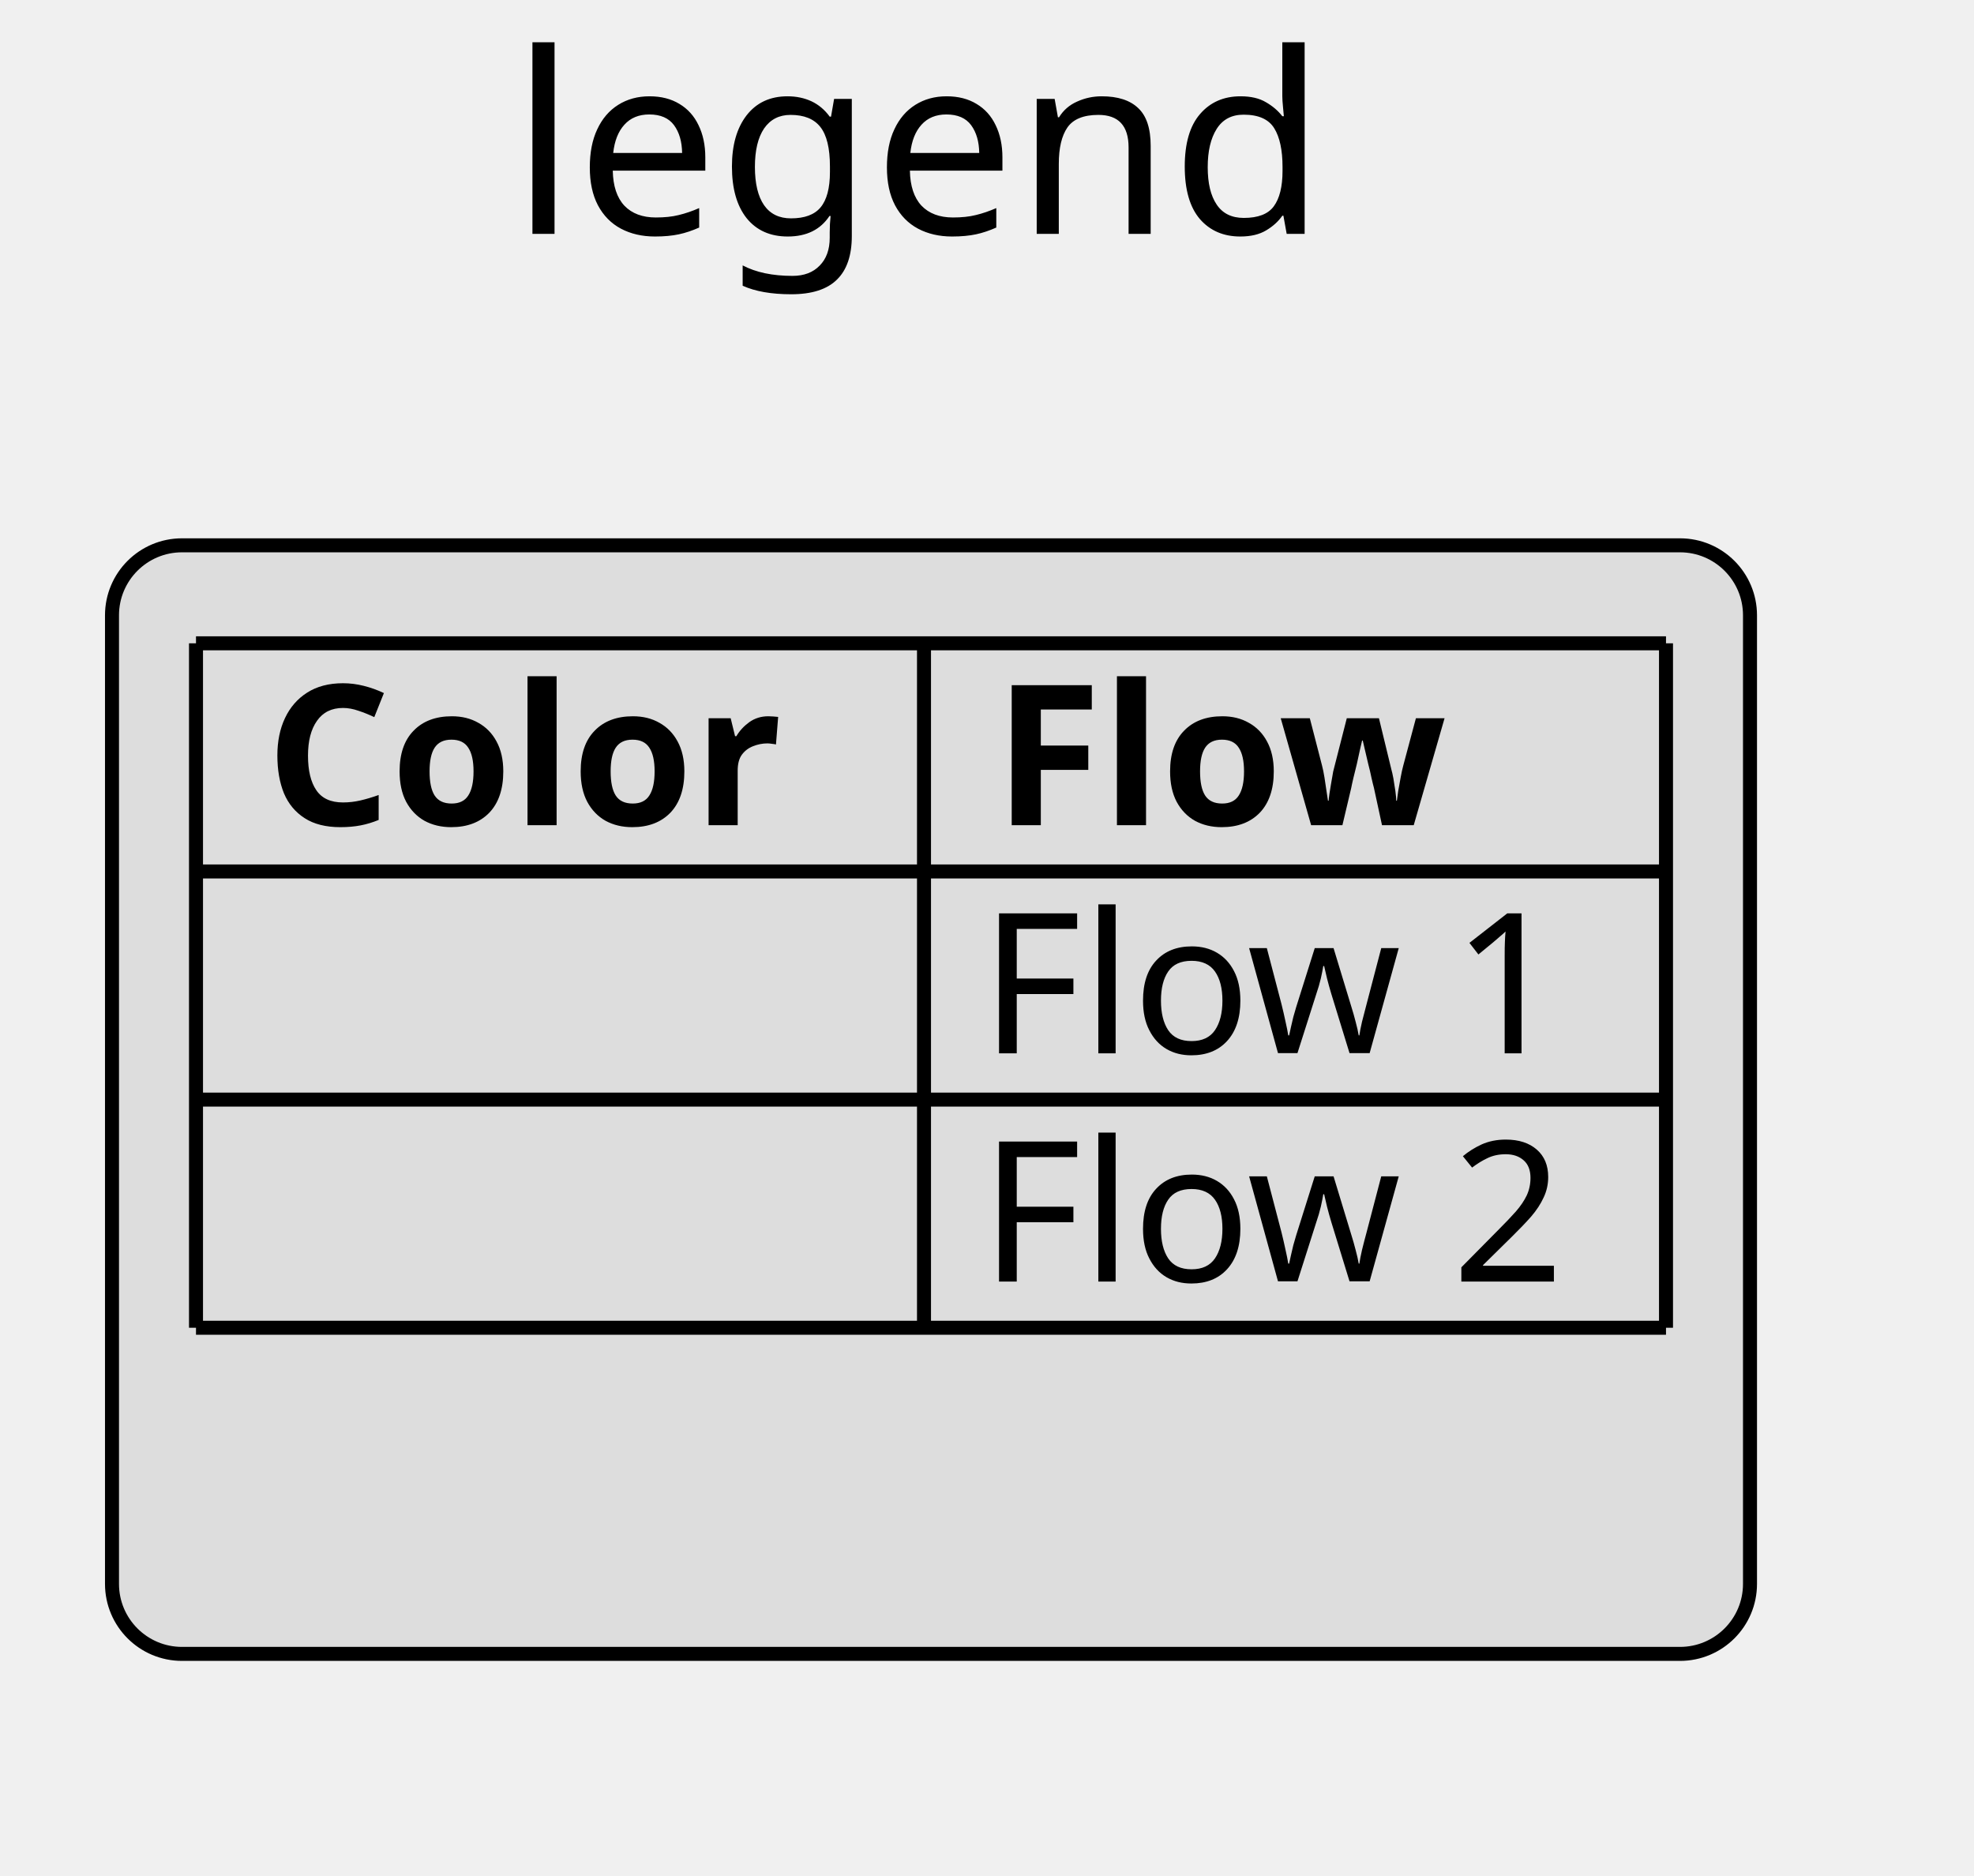
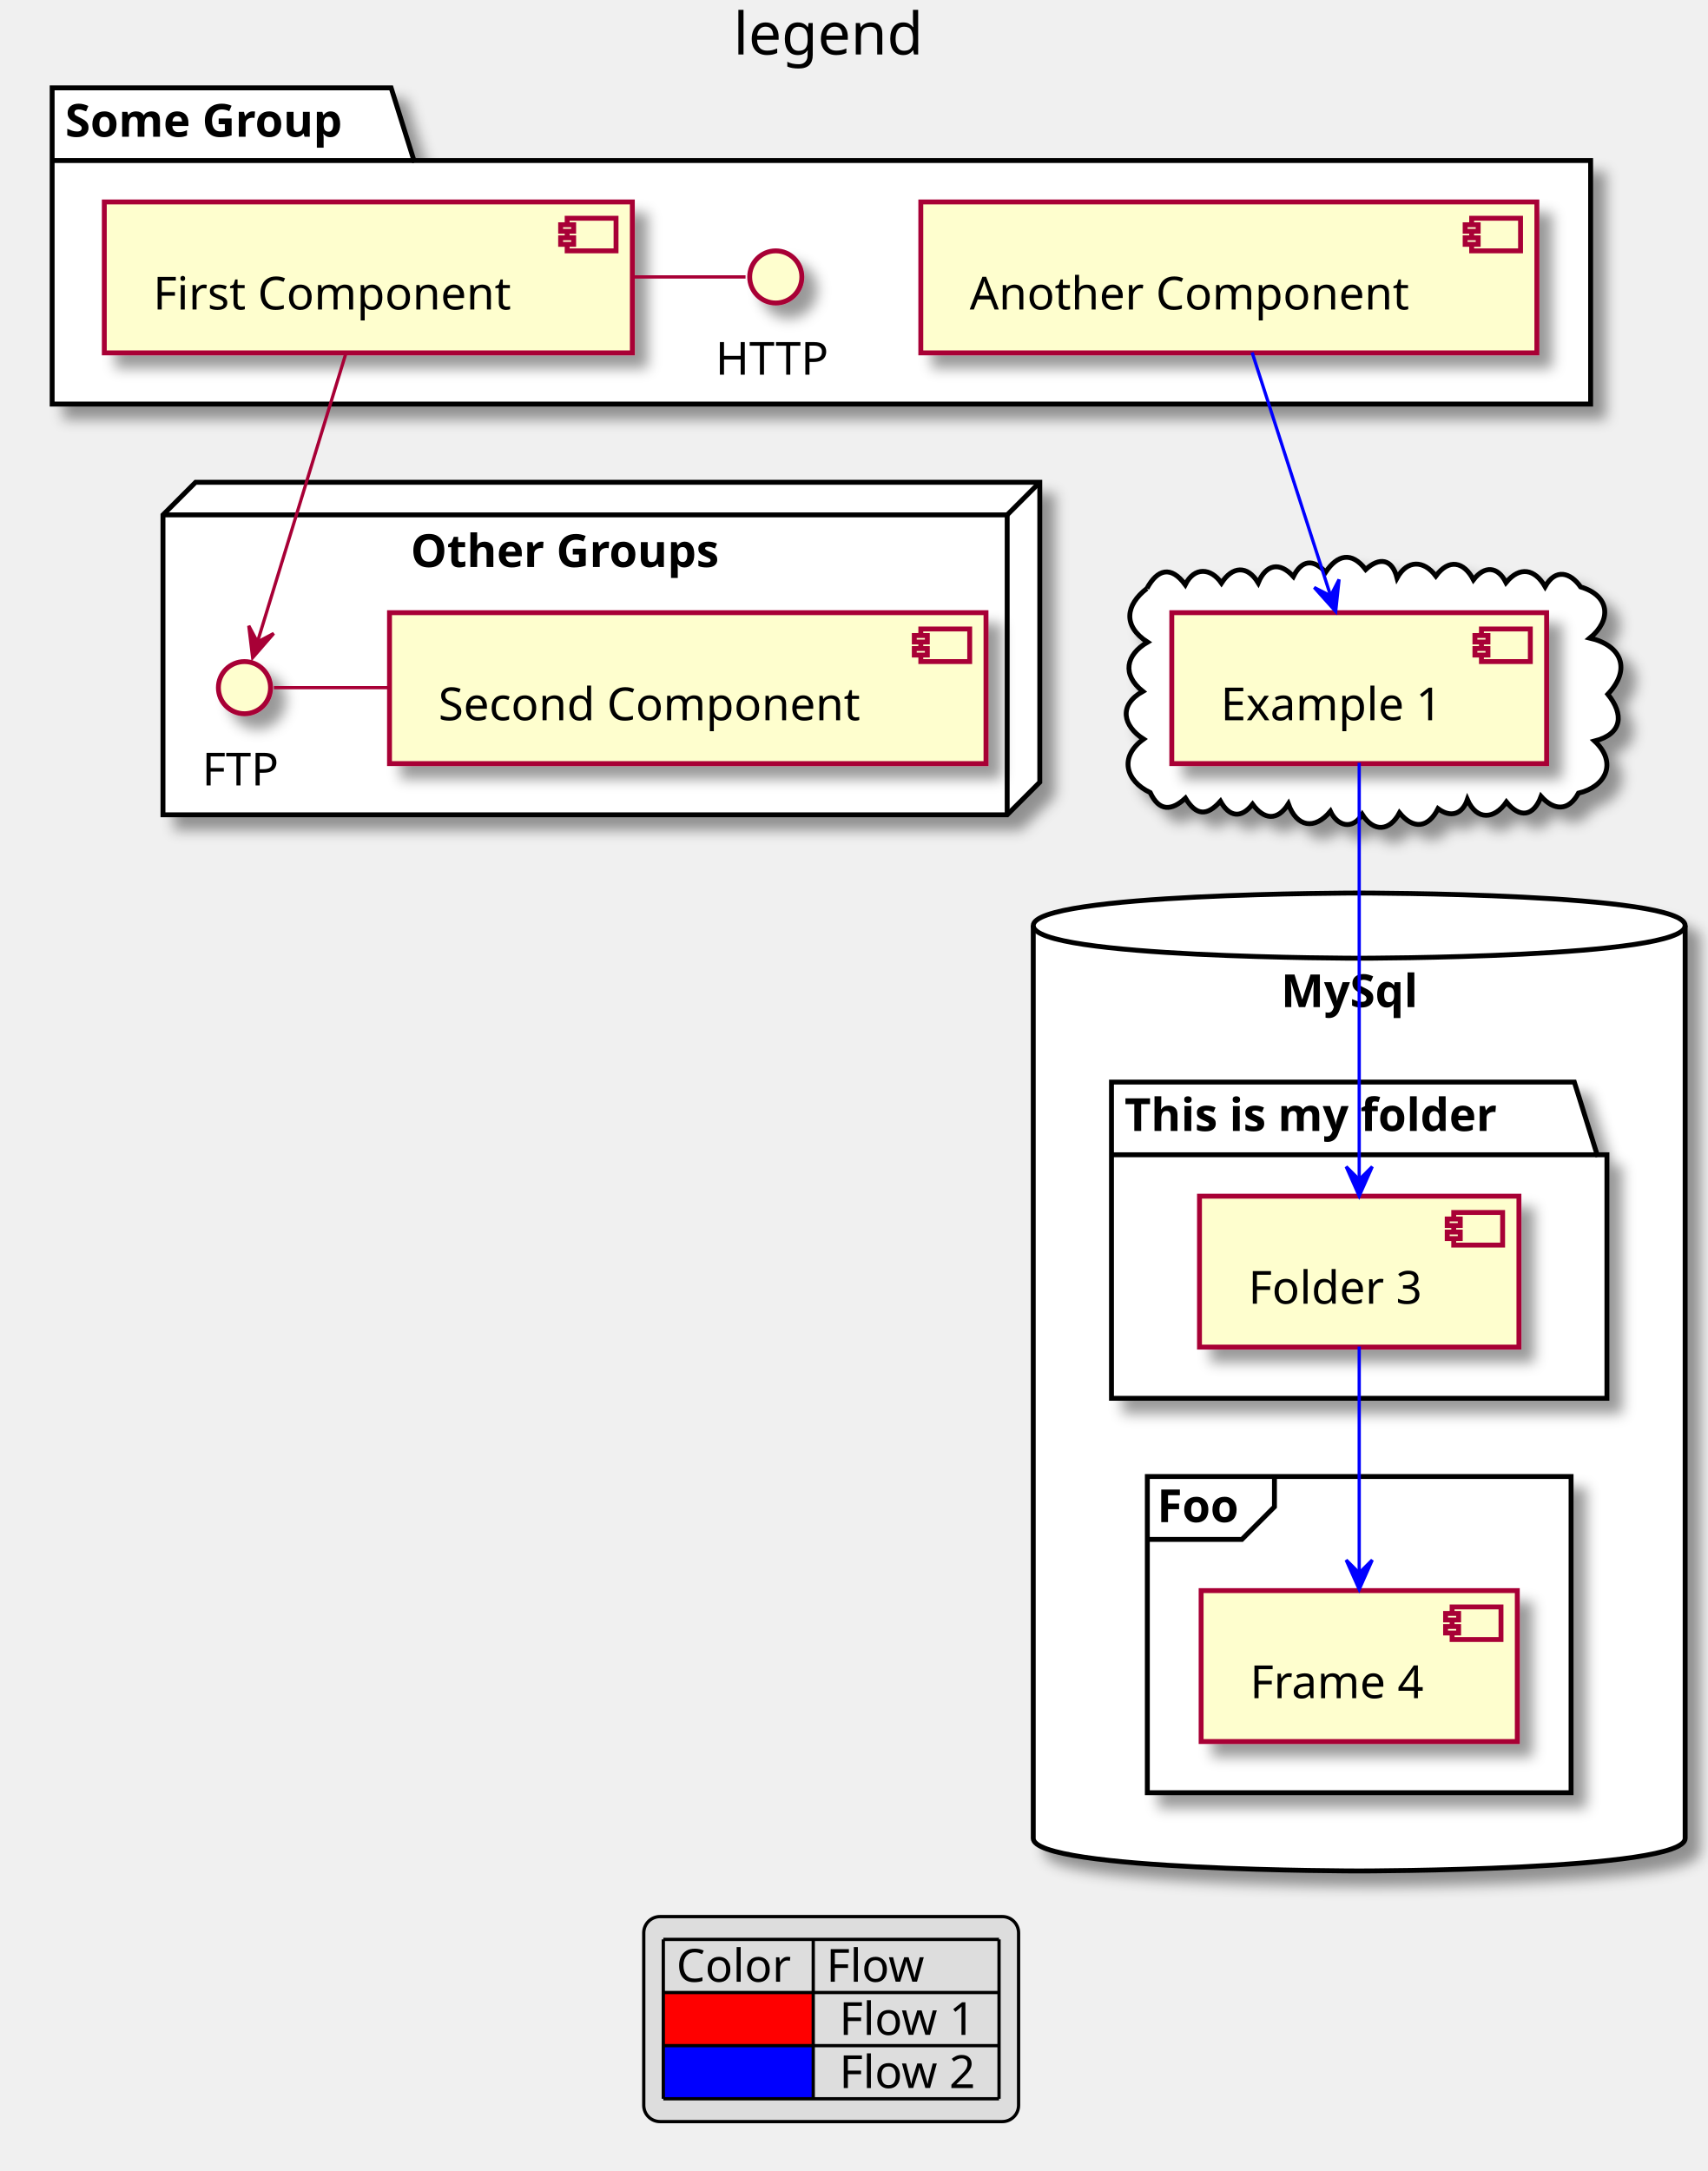
- <svg xmlns="http://www.w3.org/2000/svg" contentScriptType="application/ecmascript" contentStyleType="text/css" height="134px" preserveAspectRatio="none" style="width:141px;height:134px;" version="1.1" viewBox="0 0 141 134" width="141px" zoomAndPan="magnify">
+ <svg xmlns="http://www.w3.org/2000/svg" contentScriptType="application/ecmascript" contentStyleType="text/css" height="666px" preserveAspectRatio="none" style="width:524px;height:666px;" version="1.1" viewBox="0 0 524 666" width="524px" zoomAndPan="magnify">
  <defs>
-     <filter height="1" id="b1uxqpmwwrc6bo0" width="1" x="0" y="0">
-       <feFlood flood-color="#008000" result="flood" />
-       <feComposite in="SourceGraphic" in2="flood" operator="over" />
-     </filter>
-     <filter height="1" id="b1uxqpmwwrc6bo1" width="1" x="0" y="0">
-       <feFlood flood-color="#FF0000" result="flood" />
-       <feComposite in="SourceGraphic" in2="flood" operator="over" />
+     <filter height="300%" id="f1tzjabjvjts8h" width="300%" x="-1" y="-1">
+       <feGaussianBlur result="blurOut" stdDeviation="2.0" />
+       <feColorMatrix in="blurOut" result="blurOut2" type="matrix" values="0 0 0 0 0 0 0 0 0 0 0 0 0 0 0 0 0 0 .4 0" />
+       <feOffset dx="4.0" dy="4.0" in="blurOut2" result="blurOut3" />
+       <feBlend in="SourceGraphic" in2="blurOut3" mode="normal" />
    </filter>
  </defs>
  <g>
-     <text fill="#000000" font-family="sans-serif" font-size="18" lengthAdjust="spacing" textLength="61" x="36.5" y="16.708">legend</text>
-     <rect fill="#DDDDDD" height="79.188" rx="5" ry="5" style="stroke:#000000;stroke-width:1.0;" width="117" x="8" y="38.953" />
-     <text fill="#000000" font-family="sans-serif" font-size="14" font-weight="bold" lengthAdjust="spacing" textLength="42" x="19" y="58.948">Color</text>
-     <text fill="#000000" font-family="sans-serif" font-size="14" font-weight="bold" lengthAdjust="spacing" textLength="37" x="71" y="58.948">Flow</text>
-     <text fill="#000000" filter="url(#b1uxqpmwwrc6bo0)" font-family="sans-serif" font-size="14" lengthAdjust="spacing" textLength="0" x="26" y="75.245" />
-     <text fill="#000000" font-family="sans-serif" font-size="14" lengthAdjust="spacing" textLength="45" x="70" y="75.245">Flow 1</text>
-     <text fill="#000000" filter="url(#b1uxqpmwwrc6bo1)" font-family="sans-serif" font-size="14" lengthAdjust="spacing" textLength="0" x="26" y="91.542" />
-     <text fill="#000000" font-family="sans-serif" font-size="14" lengthAdjust="spacing" textLength="44" x="70" y="91.542">Flow 2</text>
-     <line style="stroke:#000000;stroke-width:1.0;" x1="14" x2="119" y1="45.953" y2="45.953" />
-     <line style="stroke:#000000;stroke-width:1.0;" x1="14" x2="119" y1="62.25" y2="62.25" />
-     <line style="stroke:#000000;stroke-width:1.0;" x1="14" x2="119" y1="78.547" y2="78.547" />
-     <line style="stroke:#000000;stroke-width:1.0;" x1="14" x2="119" y1="94.844" y2="94.844" />
-     <line style="stroke:#000000;stroke-width:1.0;" x1="14" x2="14" y1="45.953" y2="94.844" />
-     <line style="stroke:#000000;stroke-width:1.0;" x1="66" x2="66" y1="45.953" y2="94.844" />
-     <line style="stroke:#000000;stroke-width:1.0;" x1="119" x2="119" y1="45.953" y2="94.844" />
-     <text fill="#000000" font-family="sans-serif" font-size="14" lengthAdjust="spacing" textLength="0" x="18" y="109.839" />
+     <text fill="#000000" font-family="sans-serif" font-size="18" lengthAdjust="spacing" textLength="61" x="225" y="16.708">legend</text>
+     <polygon fill="#FFFFFF" filter="url(#f1tzjabjvjts8h)" points="16,26.953,120,26.953,127,49.25,488,49.25,488,123.953,16,123.953,16,26.953" style="stroke:#000000;stroke-width:1.5;" />
+     <line style="stroke:#000000;stroke-width:1.5;" x1="16" x2="127" y1="49.25" y2="49.25" />
+     <text fill="#000000" font-family="sans-serif" font-size="14" font-weight="bold" lengthAdjust="spacing" textLength="98" x="20" y="41.948">Some Group</text>
+     <polygon fill="#FFFFFF" filter="url(#f1tzjabjvjts8h)" points="50,157.953,60,147.953,319,147.953,319,239.953,309,249.953,50,249.953,50,157.953" style="stroke:#000000;stroke-width:1.5;" />
+     <line style="stroke:#000000;stroke-width:1.5;" x1="309" x2="319" y1="157.953" y2="147.953" />
+     <line style="stroke:#000000;stroke-width:1.5;" x1="50" x2="309" y1="157.953" y2="157.953" />
+     <line style="stroke:#000000;stroke-width:1.5;" x1="309" x2="309" y1="157.953" y2="249.953" />
+     <text fill="#000000" font-family="sans-serif" font-size="14" font-weight="bold" lengthAdjust="spacing" textLength="109" x="126" y="173.948">Other Groups</text>
+     <path d="M351.865,180.521 C355.086,174.612 359.246,173.407 363.632,179.366 C366.406,173.8 371.511,174.193 374.741,178.871 C378.066,173.708 382.627,173.284 386.017,178.803 C388.379,173.108 392.575,172.191 396.806,176.856 C399.372,171.769 402.891,171.351 406.696,175.535 C410.287,170.158 414.66,169.082 418.99,174.708 C423.157,170.847 427.08,171.352 428.614,177.293 C431.757,171.641 436.845,171.822 440.51,176.702 C444.541,171.251 449.121,172.3 452.05,177.858 C455.435,173.478 459.467,173.64 462.041,178.716 C466.29,173.583 470.886,174.53 474.037,179.963 C477.254,174.245 481.81,175.608 484.94,180.056 C493.952,182.736 494.518,190.214 487.771,195.738 C497.507,197.995 500.535,205.286 493.275,212.972 C498.189,219.018 497.907,225.117 489.226,227.331 C496.382,234.063 492.561,241.375 484.269,243.316 C481.24,248.967 476.713,248.686 472.806,244.321 C470.52,250.445 466.26,251.137 462.167,246.032 C458.55,251.333 453.062,251.861 450.185,245.286 C448.617,249.856 445.055,250.928 441.184,248.08 C438.173,254.073 433.578,254.483 429.364,249.36 C426.333,255.055 421.435,255.376 417.925,249.848 C414.892,254.769 410.274,253.375 408.167,248.889 C403.321,254.702 397.837,253.755 395.26,246.627 C391.894,251.983 387.733,251.441 384.284,246.718 C380.743,251.237 377.095,250.578 374.432,245.79 C370.298,250.446 366.948,250.241 363.689,244.854 C359.425,248.789 355.598,248.966 352.885,243.138 C345.35,239.576 343.233,232.188 350.833,226.733 C344.583,222.726 343.024,216.328 350.597,212.098 C344.126,206.951 345.411,200.87 352.058,196.992 C344.411,192.055 345.279,185.624 351.865,180.521 " fill="#FFFFFF" filter="url(#f1tzjabjvjts8h)" style="stroke:#000000;stroke-width:1.5;" />
+     <path d="M317,283.953 C317,273.953 417,273.953 417,273.953 C417,273.953 517,273.953 517,283.953 L517,563.953 C517,573.953 417,573.953 417,573.953 C417,573.953 317,573.953 317,563.953 L317,283.953 " fill="#FFFFFF" filter="url(#f1tzjabjvjts8h)" style="stroke:#000000;stroke-width:1.5;" />
+     <path d="M317,283.953 C317,293.953 417,293.953 417,293.953 C417,293.953 517,293.953 517,283.953 " fill="none" style="stroke:#000000;stroke-width:1.5;" />
+     <text fill="#000000" font-family="sans-serif" font-size="14" font-weight="bold" lengthAdjust="spacing" textLength="48" x="393" y="308.948">MySql</text>
+     <polygon fill="#FFFFFF" filter="url(#f1tzjabjvjts8h)" points="341,331.953,483,331.953,490,354.25,493,354.25,493,428.953,341,428.953,341,331.953" style="stroke:#000000;stroke-width:1.5;" />
+     <line style="stroke:#000000;stroke-width:1.5;" x1="341" x2="490" y1="354.25" y2="354.25" />
+     <text fill="#000000" font-family="sans-serif" font-size="14" font-weight="bold" lengthAdjust="spacing" textLength="136" x="345" y="346.948">This is my folder</text>
+     <rect fill="#FFFFFF" filter="url(#f1tzjabjvjts8h)" height="97" style="stroke:#000000;stroke-width:1.5;" width="130" x="352" y="452.953" />
+     <path d="M391,452.953 L391,462.25 L381,472.25 L352,472.25 " fill="none" style="stroke:#000000;stroke-width:1.5;" />
+     <text fill="#000000" font-family="sans-serif" font-size="14" font-weight="bold" lengthAdjust="spacing" textLength="29" x="355" y="466.948">Foo</text>
+     <ellipse cx="238" cy="84.953" fill="#FEFECE" filter="url(#f1tzjabjvjts8h)" rx="8" ry="8" style="stroke:#A80036;stroke-width:1.5;" />
+     <text fill="#000000" font-family="sans-serif" font-size="14" lengthAdjust="spacing" textLength="37" x="219.5" y="114.948">HTTP</text>
+     <rect fill="#FEFECE" filter="url(#f1tzjabjvjts8h)" height="46.297" style="stroke:#A80036;stroke-width:1.5;" width="162" x="32" y="61.953" />
+     <rect fill="#FEFECE" height="10" style="stroke:#A80036;stroke-width:1.5;" width="15" x="174" y="66.953" />
+     <rect fill="#FEFECE" height="2" style="stroke:#A80036;stroke-width:1.5;" width="4" x="172" y="68.953" />
+     <rect fill="#FEFECE" height="2" style="stroke:#A80036;stroke-width:1.5;" width="4" x="172" y="72.953" />
+     <text fill="#000000" font-family="sans-serif" font-size="14" lengthAdjust="spacing" textLength="122" x="47" y="94.948">First Component</text>
+     <rect fill="#FEFECE" filter="url(#f1tzjabjvjts8h)" height="46.297" style="stroke:#A80036;stroke-width:1.5;" width="189" x="282.5" y="61.953" />
+     <rect fill="#FEFECE" height="10" style="stroke:#A80036;stroke-width:1.5;" width="15" x="451.5" y="66.953" />
+     <rect fill="#FEFECE" height="2" style="stroke:#A80036;stroke-width:1.5;" width="4" x="449.5" y="68.953" />
+     <rect fill="#FEFECE" height="2" style="stroke:#A80036;stroke-width:1.5;" width="4" x="449.5" y="72.953" />
+     <text fill="#000000" font-family="sans-serif" font-size="14" lengthAdjust="spacing" textLength="149" x="297.5" y="94.948">Another Component</text>
+     <ellipse cx="75" cy="210.953" fill="#FEFECE" filter="url(#f1tzjabjvjts8h)" rx="8" ry="8" style="stroke:#A80036;stroke-width:1.5;" />
+     <text fill="#000000" font-family="sans-serif" font-size="14" lengthAdjust="spacing" textLength="26" x="62" y="240.948">FTP</text>
+     <rect fill="#FEFECE" filter="url(#f1tzjabjvjts8h)" height="46.297" style="stroke:#A80036;stroke-width:1.5;" width="183" x="119.5" y="187.953" />
+     <rect fill="#FEFECE" height="10" style="stroke:#A80036;stroke-width:1.5;" width="15" x="282.5" y="192.953" />
+     <rect fill="#FEFECE" height="2" style="stroke:#A80036;stroke-width:1.5;" width="4" x="280.5" y="194.953" />
+     <rect fill="#FEFECE" height="2" style="stroke:#A80036;stroke-width:1.5;" width="4" x="280.5" y="198.953" />
+     <text fill="#000000" font-family="sans-serif" font-size="14" lengthAdjust="spacing" textLength="143" x="134.5" y="220.948">Second Component</text>
+     <rect fill="#FEFECE" filter="url(#f1tzjabjvjts8h)" height="46.297" style="stroke:#A80036;stroke-width:1.5;" width="115" x="359.5" y="187.953" />
+     <rect fill="#FEFECE" height="10" style="stroke:#A80036;stroke-width:1.5;" width="15" x="454.5" y="192.953" />
+     <rect fill="#FEFECE" height="2" style="stroke:#A80036;stroke-width:1.5;" width="4" x="452.5" y="194.953" />
+     <rect fill="#FEFECE" height="2" style="stroke:#A80036;stroke-width:1.5;" width="4" x="452.5" y="198.953" />
+     <text fill="#000000" font-family="sans-serif" font-size="14" lengthAdjust="spacing" textLength="75" x="374.5" y="220.948">Example 1</text>
+     <rect fill="#FEFECE" filter="url(#f1tzjabjvjts8h)" height="46.297" style="stroke:#A80036;stroke-width:1.5;" width="98" x="368" y="366.953" />
+     <rect fill="#FEFECE" height="10" style="stroke:#A80036;stroke-width:1.5;" width="15" x="446" y="371.953" />
+     <rect fill="#FEFECE" height="2" style="stroke:#A80036;stroke-width:1.5;" width="4" x="444" y="373.953" />
+     <rect fill="#FEFECE" height="2" style="stroke:#A80036;stroke-width:1.5;" width="4" x="444" y="377.953" />
+     <text fill="#000000" font-family="sans-serif" font-size="14" lengthAdjust="spacing" textLength="58" x="383" y="399.948">Folder 3</text>
+     <rect fill="#FEFECE" filter="url(#f1tzjabjvjts8h)" height="46.297" style="stroke:#A80036;stroke-width:1.5;" width="97" x="368.5" y="487.953" />
+     <rect fill="#FEFECE" height="10" style="stroke:#A80036;stroke-width:1.5;" width="15" x="445.5" y="492.953" />
+     <rect fill="#FEFECE" height="2" style="stroke:#A80036;stroke-width:1.5;" width="4" x="443.5" y="494.953" />
+     <rect fill="#FEFECE" height="2" style="stroke:#A80036;stroke-width:1.5;" width="4" x="443.5" y="498.953" />
+     <text fill="#000000" font-family="sans-serif" font-size="14" lengthAdjust="spacing" textLength="57" x="383.5" y="520.948">Frame 4</text>
+     <path d="M228.73,84.953 C217.172,84.953 205.613,84.953 194.055,84.953 " fill="none" id="HTTP-First Component" style="stroke:#A80036;stroke-width:1.0;" />
+     <path d="M84.031,210.953 C95.769,210.953 107.507,210.953 119.245,210.953 " fill="none" id="FTP-Second Component" style="stroke:#A80036;stroke-width:1.0;" />
+     <path d="M106.206,108.122 C98.295,133.938 85.487,175.732 79.016,196.849 " fill="none" id="First Component-to-FTP" style="stroke:#A80036;stroke-width:1.0;" />
+     <polygon fill="#A80036" points="77.514,201.75,83.977,194.318,78.98,196.97,76.328,191.973,77.514,201.75" style="stroke:#A80036;stroke-width:1.0;" />
+     <path d="M384.151,108.122 C390.878,128.976 400.969,160.255 408.189,182.64 " fill="none" id="Another Component-to-Example 1" style="stroke:#0000FF;stroke-width:1.0;" />
+     <polygon fill="#0000FF" points="409.776,187.558,410.818,177.765,408.24,182.8,403.205,180.222,409.776,187.558" style="stroke:#0000FF;stroke-width:1.0;" />
+     <path d="M417,234.012 C417,266.296 417,326.376 417,361.483 " fill="none" id="Example 1-to-Folder 3" style="stroke:#0000FF;stroke-width:1.0;" />
+     <polygon fill="#0000FF" points="417,366.894,421,357.894,417,361.894,413,357.894,417,366.894" style="stroke:#0000FF;stroke-width:1.0;" />
+     <path d="M417,413.057 C417,432.638 417,461.304 417,482.379 " fill="none" id="Folder 3-to-Frame 4" style="stroke:#0000FF;stroke-width:1.0;" />
+     <polygon fill="#0000FF" points="417,487.563,421,478.563,417,482.563,413,478.563,417,487.563" style="stroke:#0000FF;stroke-width:1.0;" />
+     <rect fill="#DDDDDD" height="62.891" rx="5" ry="5" style="stroke:#000000;stroke-width:1.0;" width="115" x="197.5" y="587.953" />
+     <text fill="#000000" font-family="sans-serif" font-size="14" lengthAdjust="spacing" textLength="38" x="207.5" y="607.948">Color</text>
+     <text fill="#000000" font-family="sans-serif" font-size="14" lengthAdjust="spacing" textLength="32" x="253.5" y="607.948">Flow</text>
+     <rect fill="#FF0000" height="16.297" style="stroke:none;stroke-width:1.0;" width="46" x="203.5" y="611.25" />
+     <text fill="#000000" font-family="sans-serif" font-size="14" lengthAdjust="spacing" textLength="0" x="207.5" y="624.245" />
+     <text fill="#000000" font-family="sans-serif" font-size="14" lengthAdjust="spacing" textLength="45" x="257.5" y="624.245">Flow 1</text>
+     <rect fill="#0000FF" height="16.297" style="stroke:none;stroke-width:1.0;" width="46" x="203.5" y="627.547" />
+     <text fill="#000000" font-family="sans-serif" font-size="14" lengthAdjust="spacing" textLength="0" x="207.5" y="640.542" />
+     <text fill="#000000" font-family="sans-serif" font-size="14" lengthAdjust="spacing" textLength="44" x="257.5" y="640.542">Flow 2</text>
+     <line style="stroke:#000000;stroke-width:1.0;" x1="203.5" x2="306.5" y1="594.953" y2="594.953" />
+     <line style="stroke:#000000;stroke-width:1.0;" x1="203.5" x2="306.5" y1="611.25" y2="611.25" />
+     <line style="stroke:#000000;stroke-width:1.0;" x1="203.5" x2="306.5" y1="627.547" y2="627.547" />
+     <line style="stroke:#000000;stroke-width:1.0;" x1="203.5" x2="306.5" y1="643.844" y2="643.844" />
+     <line style="stroke:#000000;stroke-width:1.0;" x1="203.5" x2="203.5" y1="594.953" y2="643.844" />
+     <line style="stroke:#000000;stroke-width:1.0;" x1="249.5" x2="249.5" y1="594.953" y2="643.844" />
+     <line style="stroke:#000000;stroke-width:1.0;" x1="306.5" x2="306.5" y1="594.953" y2="643.844" />
  </g>
</svg>
